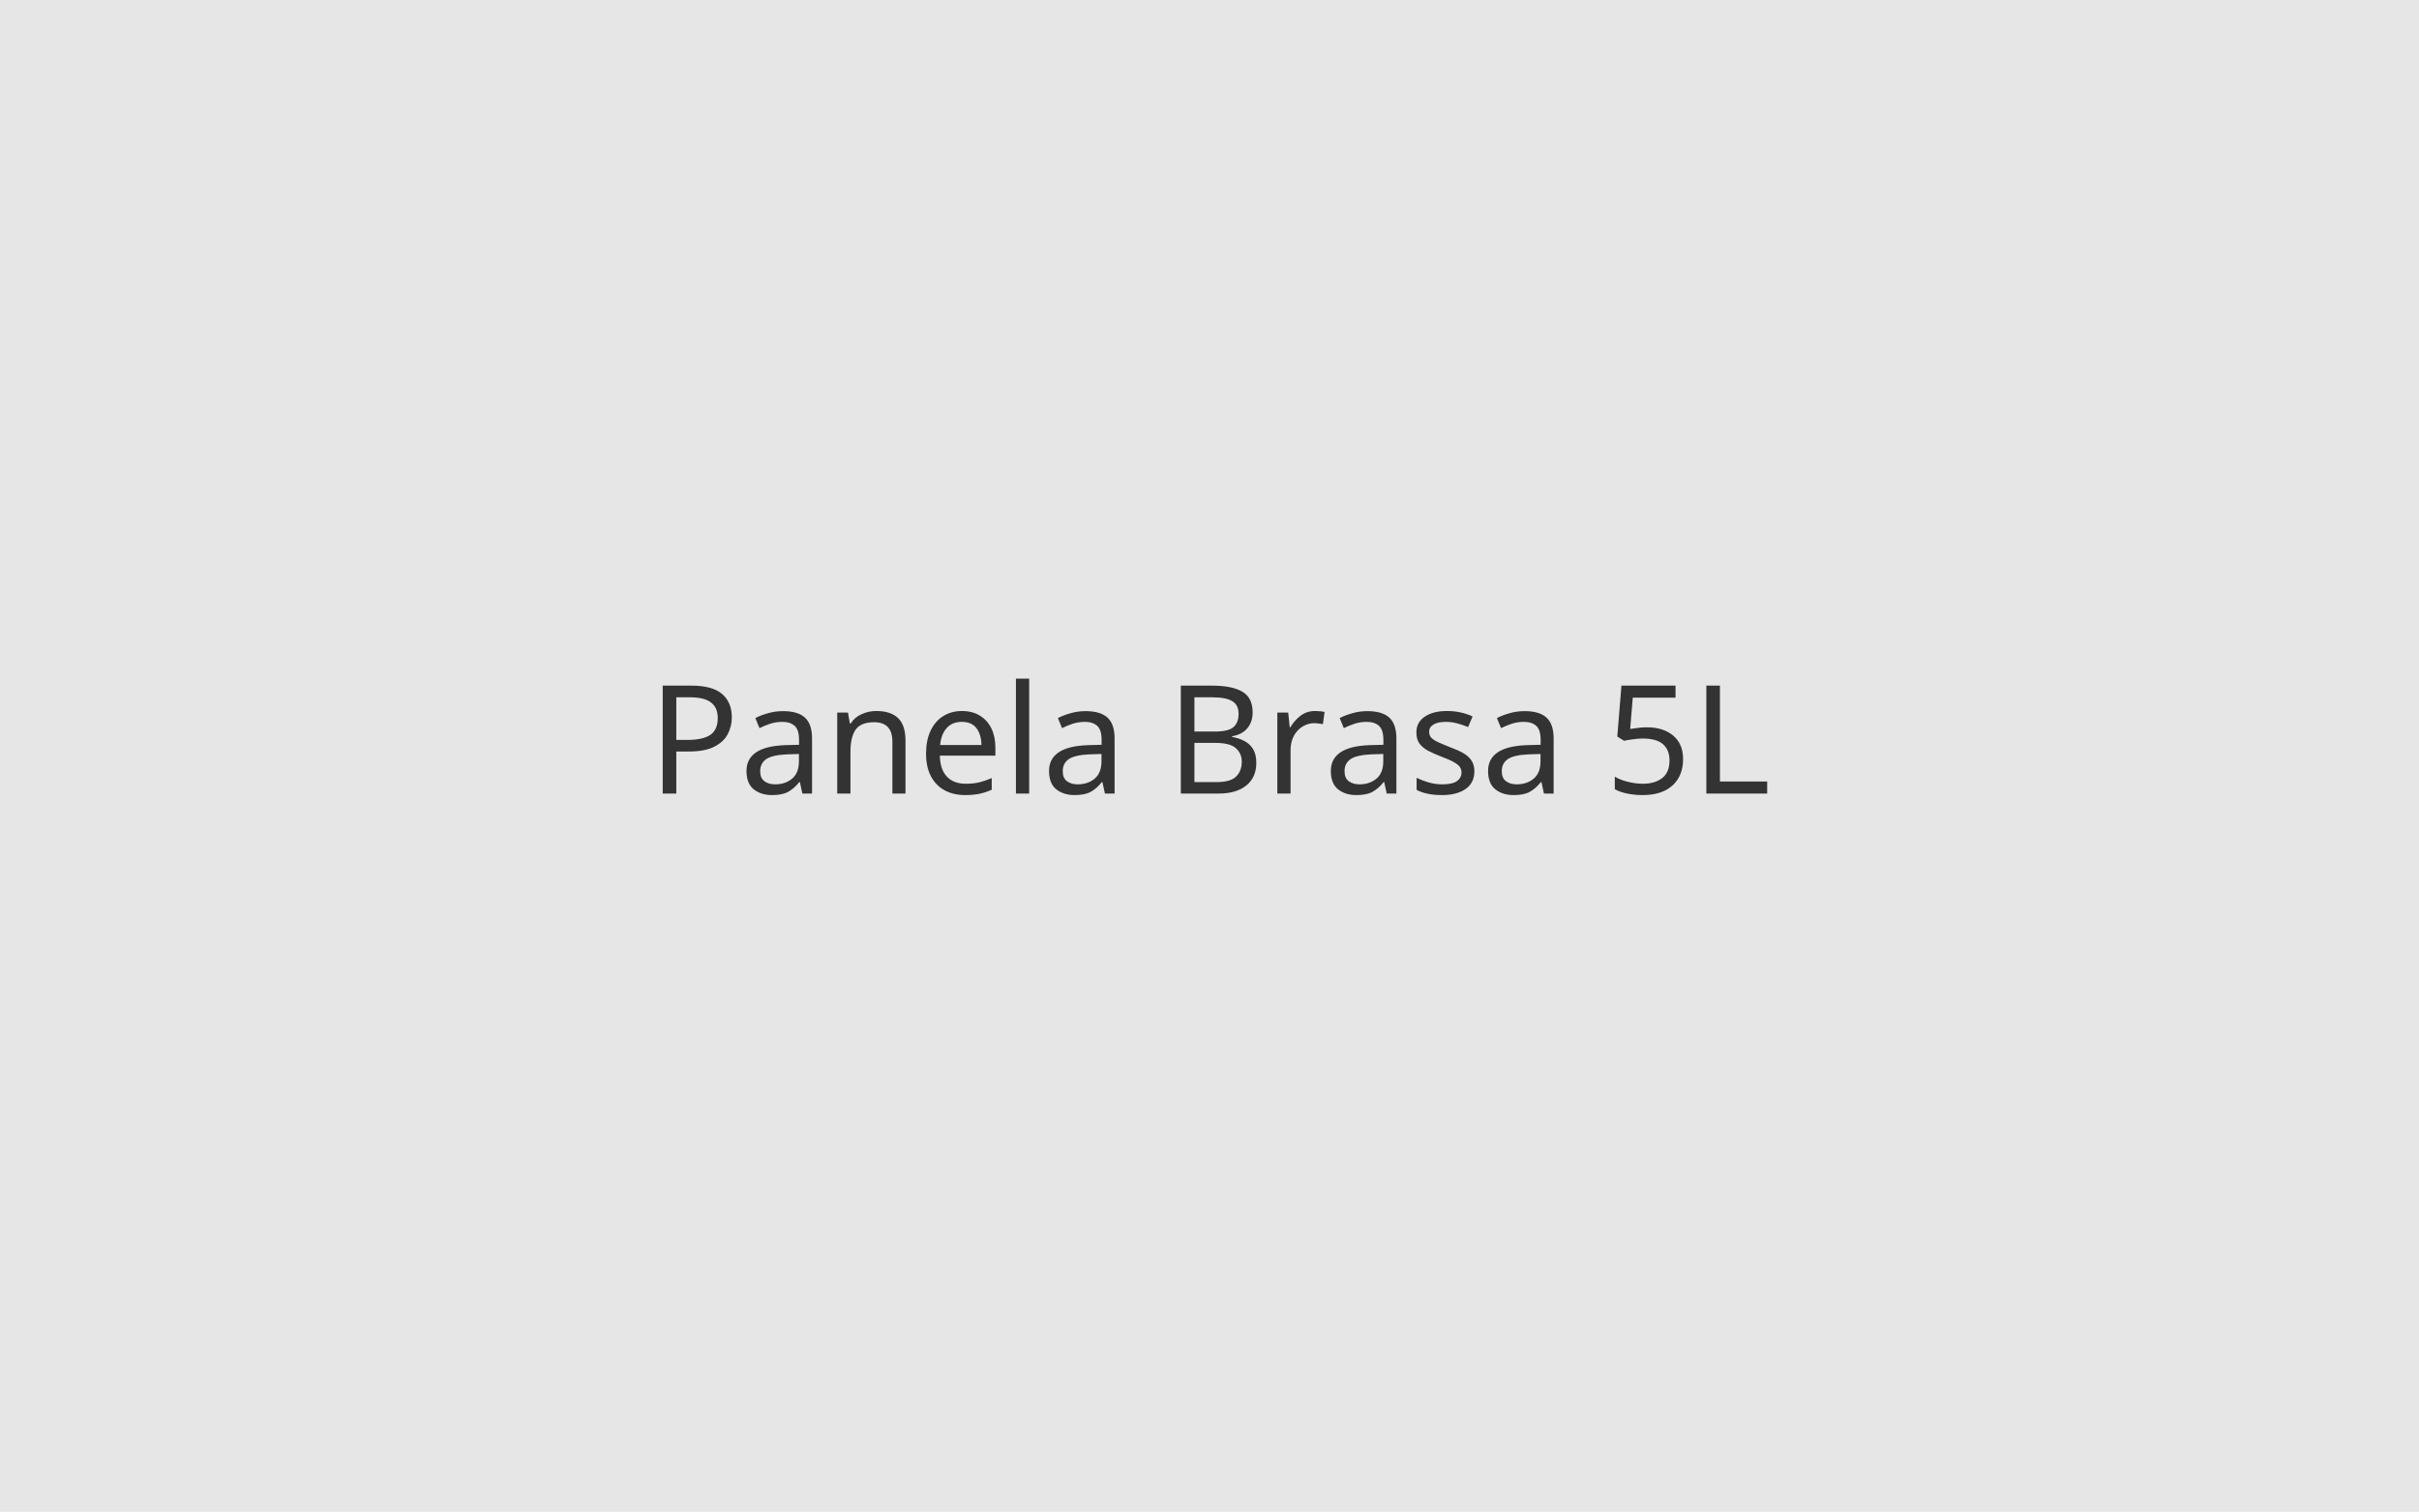
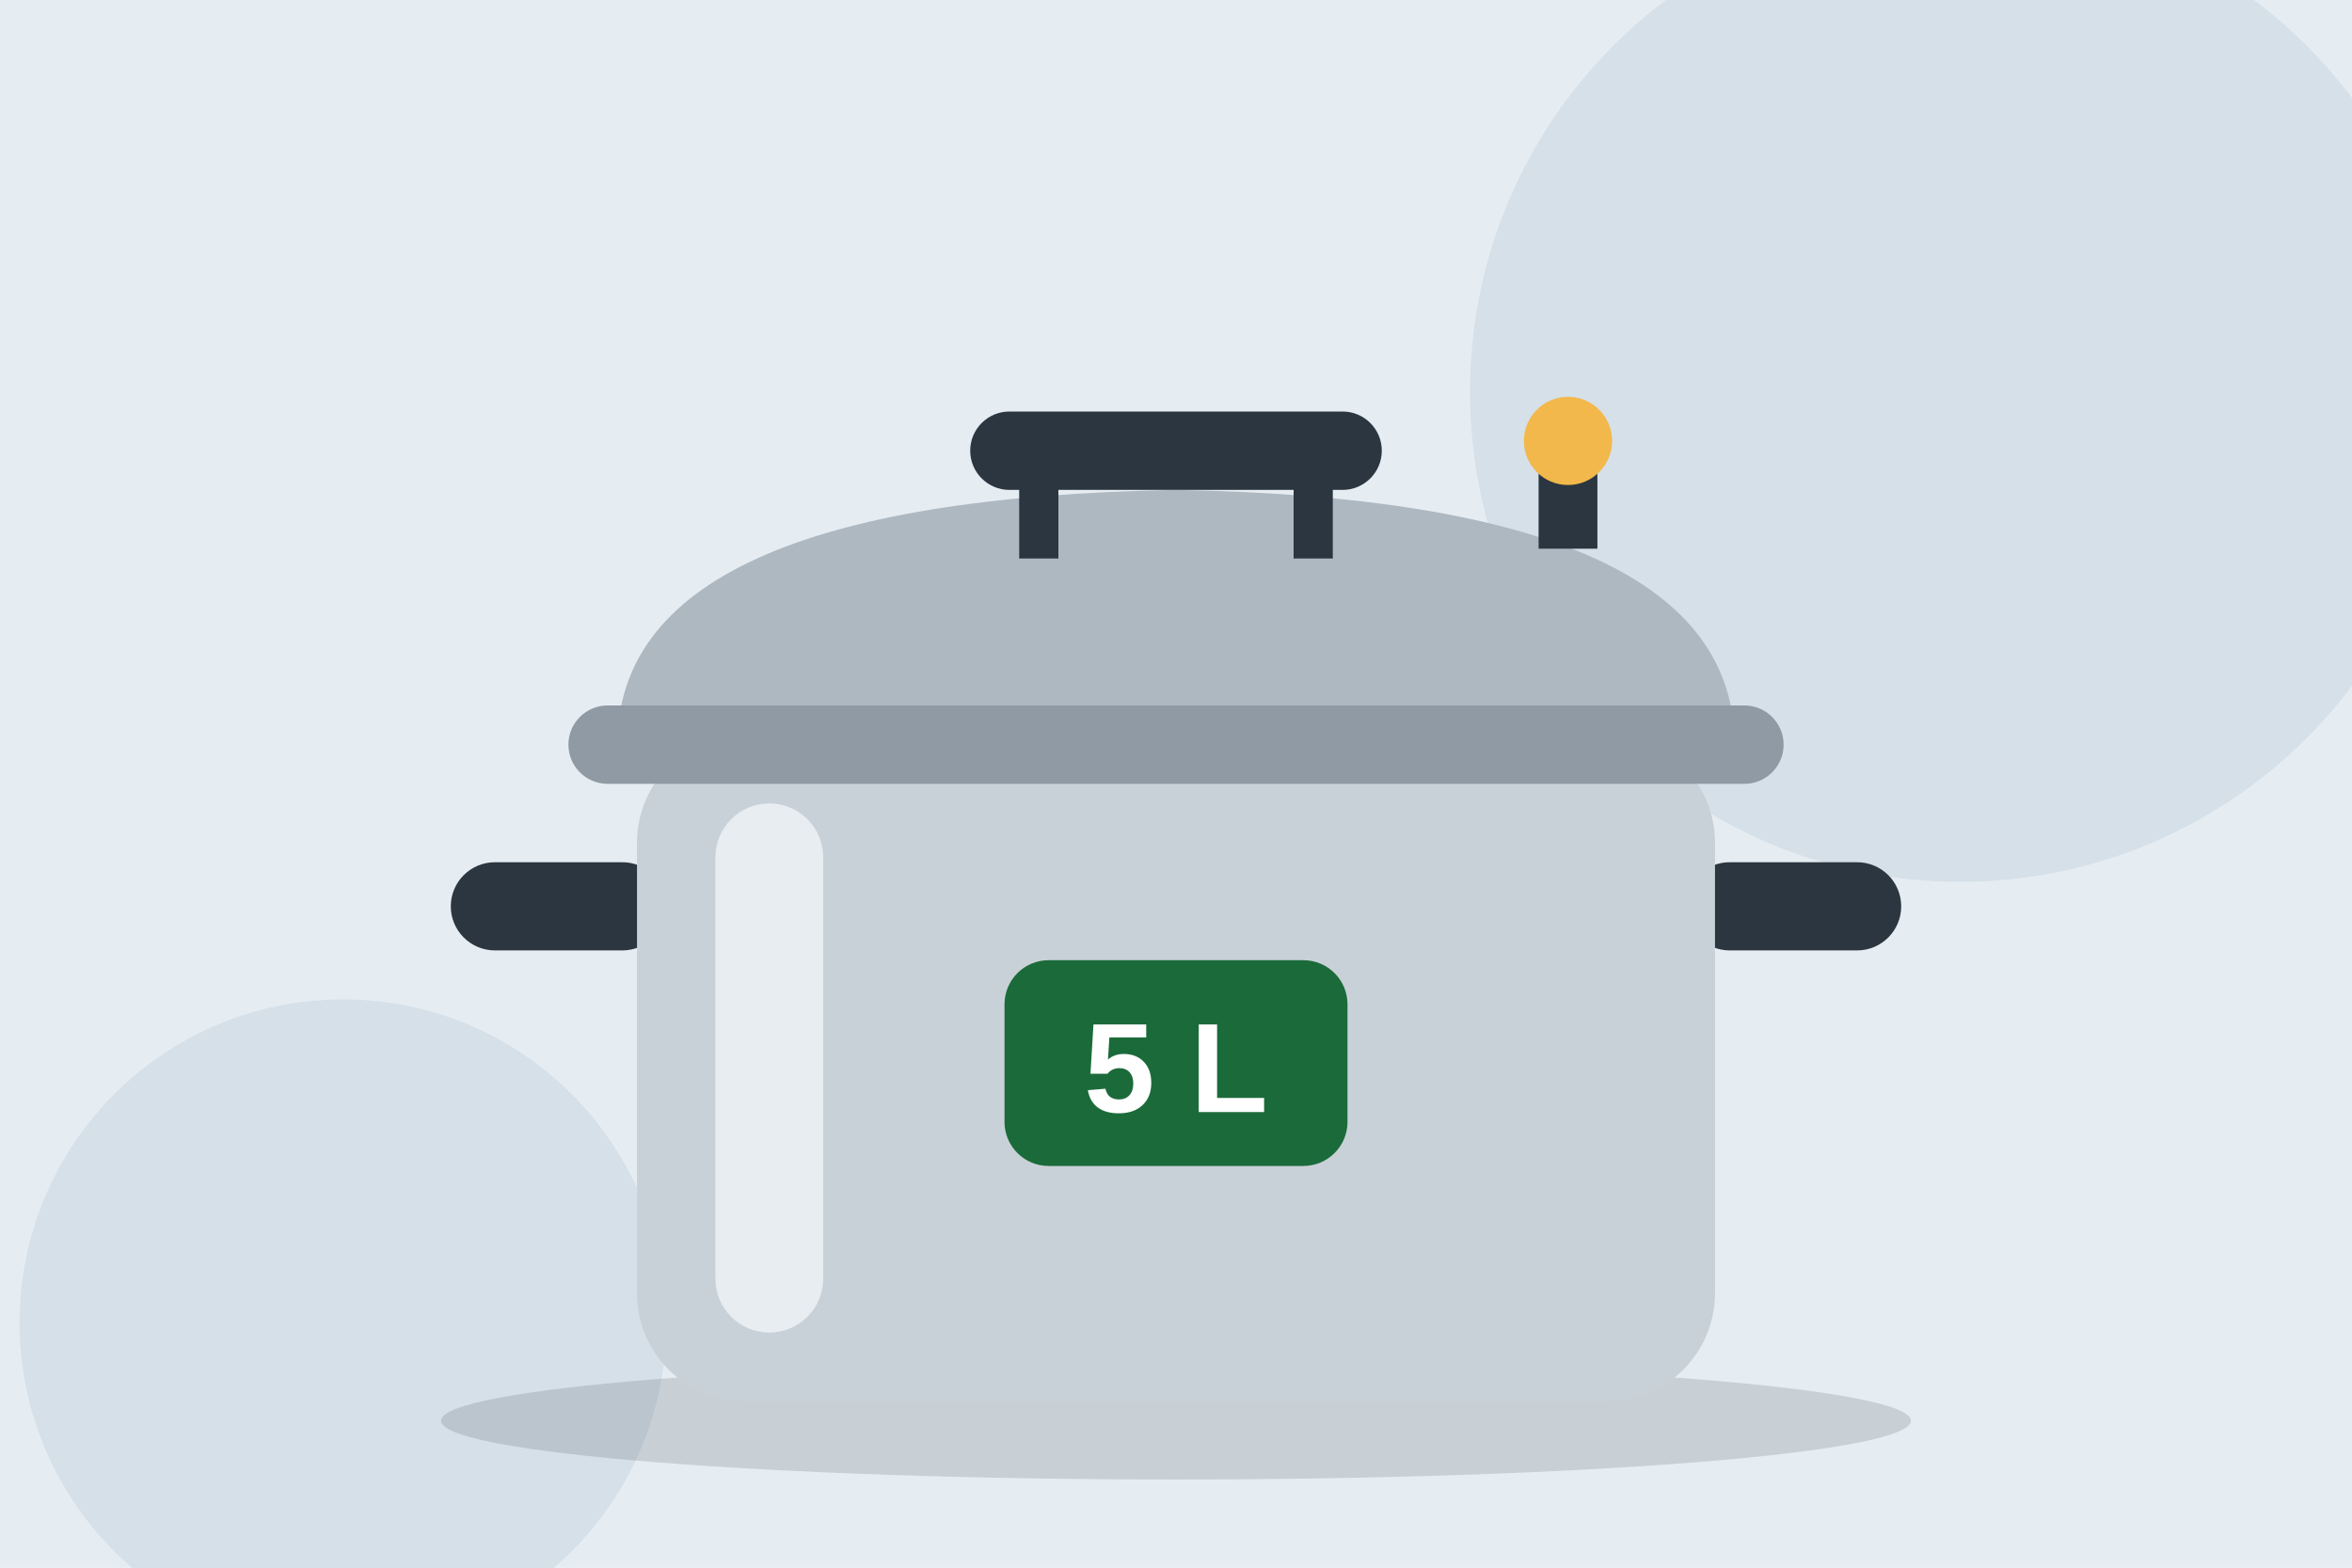
- <svg xmlns="http://www.w3.org/2000/svg" width="320" height="200" viewBox="0 0 320 200">
-   <rect width="320" height="200" fill="#e6e6e6" />
-   <text x="160" y="105" font-family="sans-serif" font-size="20" text-anchor="middle" fill="#333333">Panela Brasa 5L</text>
+ <svg xmlns="http://www.w3.org/2000/svg" width="480" height="320" viewBox="0 0 480 320">
+   <rect width="480" height="320" fill="#e6edf2" />
+   <circle cx="400" cy="80" r="100" fill="#d5e0e8" />
+   <circle cx="70" cy="270" r="66" fill="#d5e0e8" />
+   <ellipse cx="240" cy="290" rx="150" ry="12" fill="#26323d" opacity="0.16" />
+   <rect x="92" y="176" width="44" height="18" rx="9" fill="#2b3640" />
+   <rect x="344" y="176" width="44" height="18" rx="9" fill="#2b3640" />
+   <rect x="130" y="150" width="220" height="136" rx="22" fill="#c9d1d8" />
+   <rect x="146" y="164" width="22" height="108" rx="11" fill="#e8edf1" />
+   <rect x="205" y="196" width="70" height="42" rx="9" fill="#1b6b3a" />
+   <text x="240" y="227" text-anchor="middle" font-family="Arial, Helvetica, sans-serif" font-size="26" font-weight="700" fill="#ffffff">5 L</text>
+   <path d="M126 152 H354 Q354 102 240 100 Q126 102 126 152 Z" fill="#aeb8c1" />
+   <rect x="116" y="144" width="248" height="16" rx="8" fill="#8f9aa5" />
+   <rect x="208" y="98" width="8" height="16" fill="#2b3640" />
+   <rect x="264" y="98" width="8" height="16" fill="#2b3640" />
+   <rect x="198" y="84" width="84" height="16" rx="8" fill="#2b3640" />
+   <rect x="314" y="96" width="12" height="16" fill="#2b3640" />
+   <circle cx="320" cy="90" r="9" fill="#f2b84b" />
</svg>
